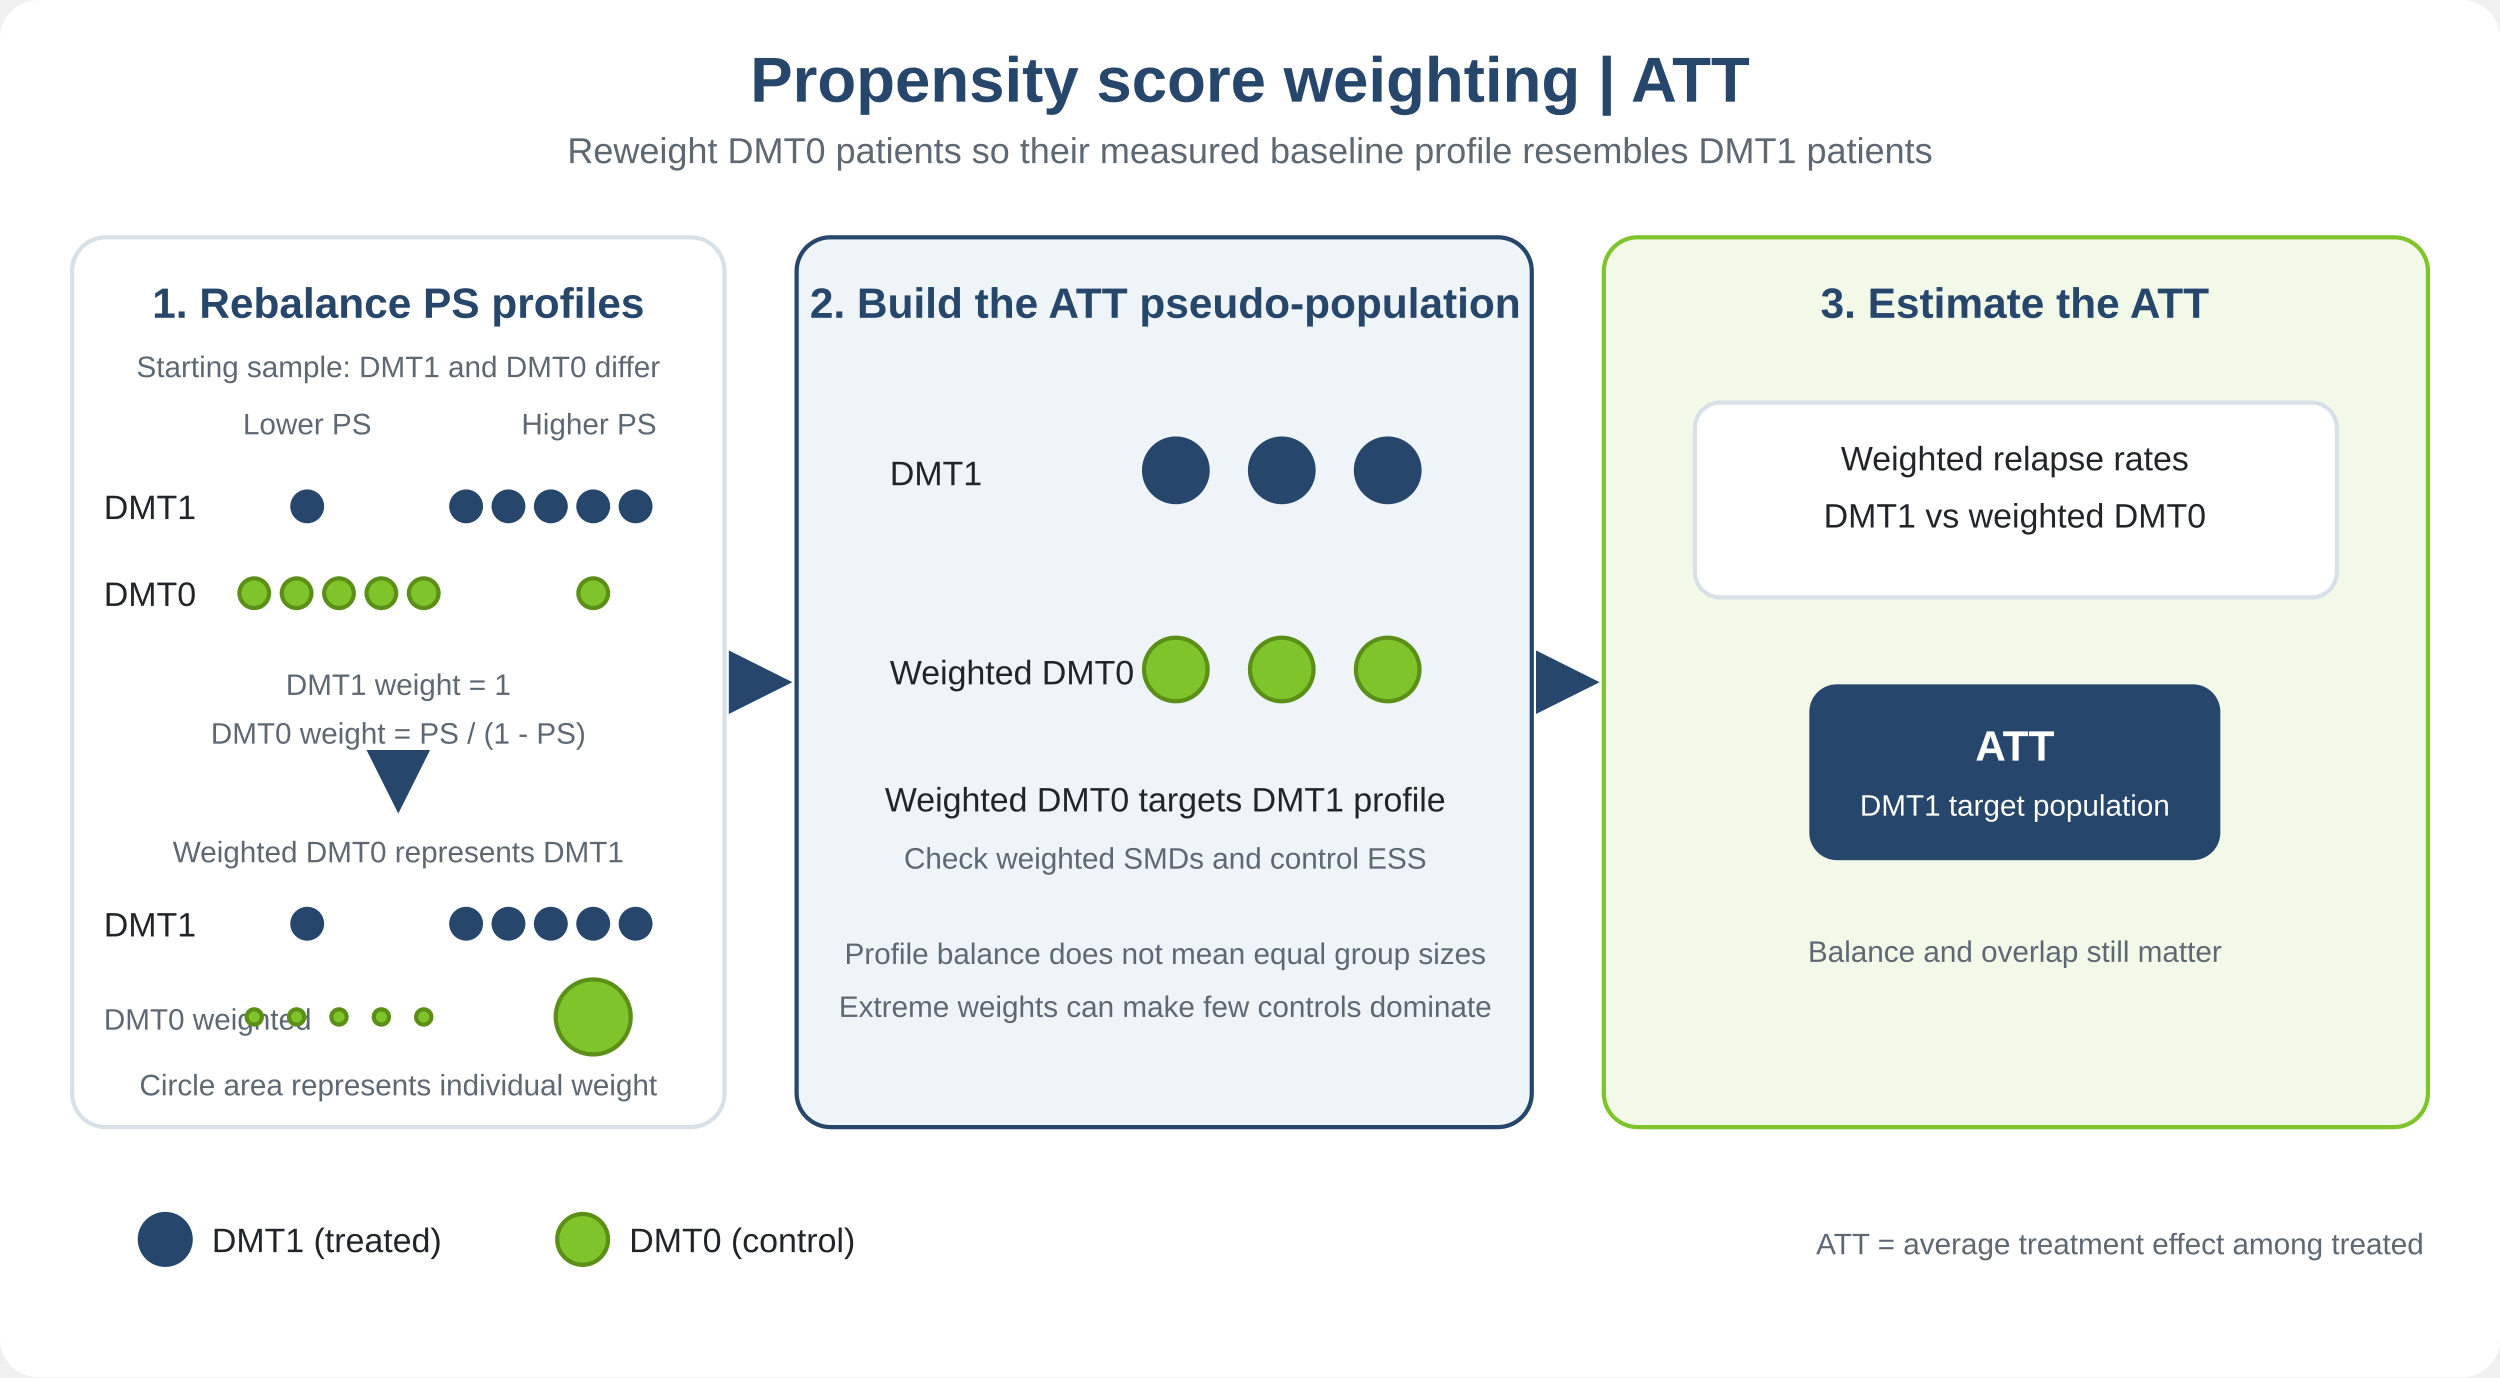
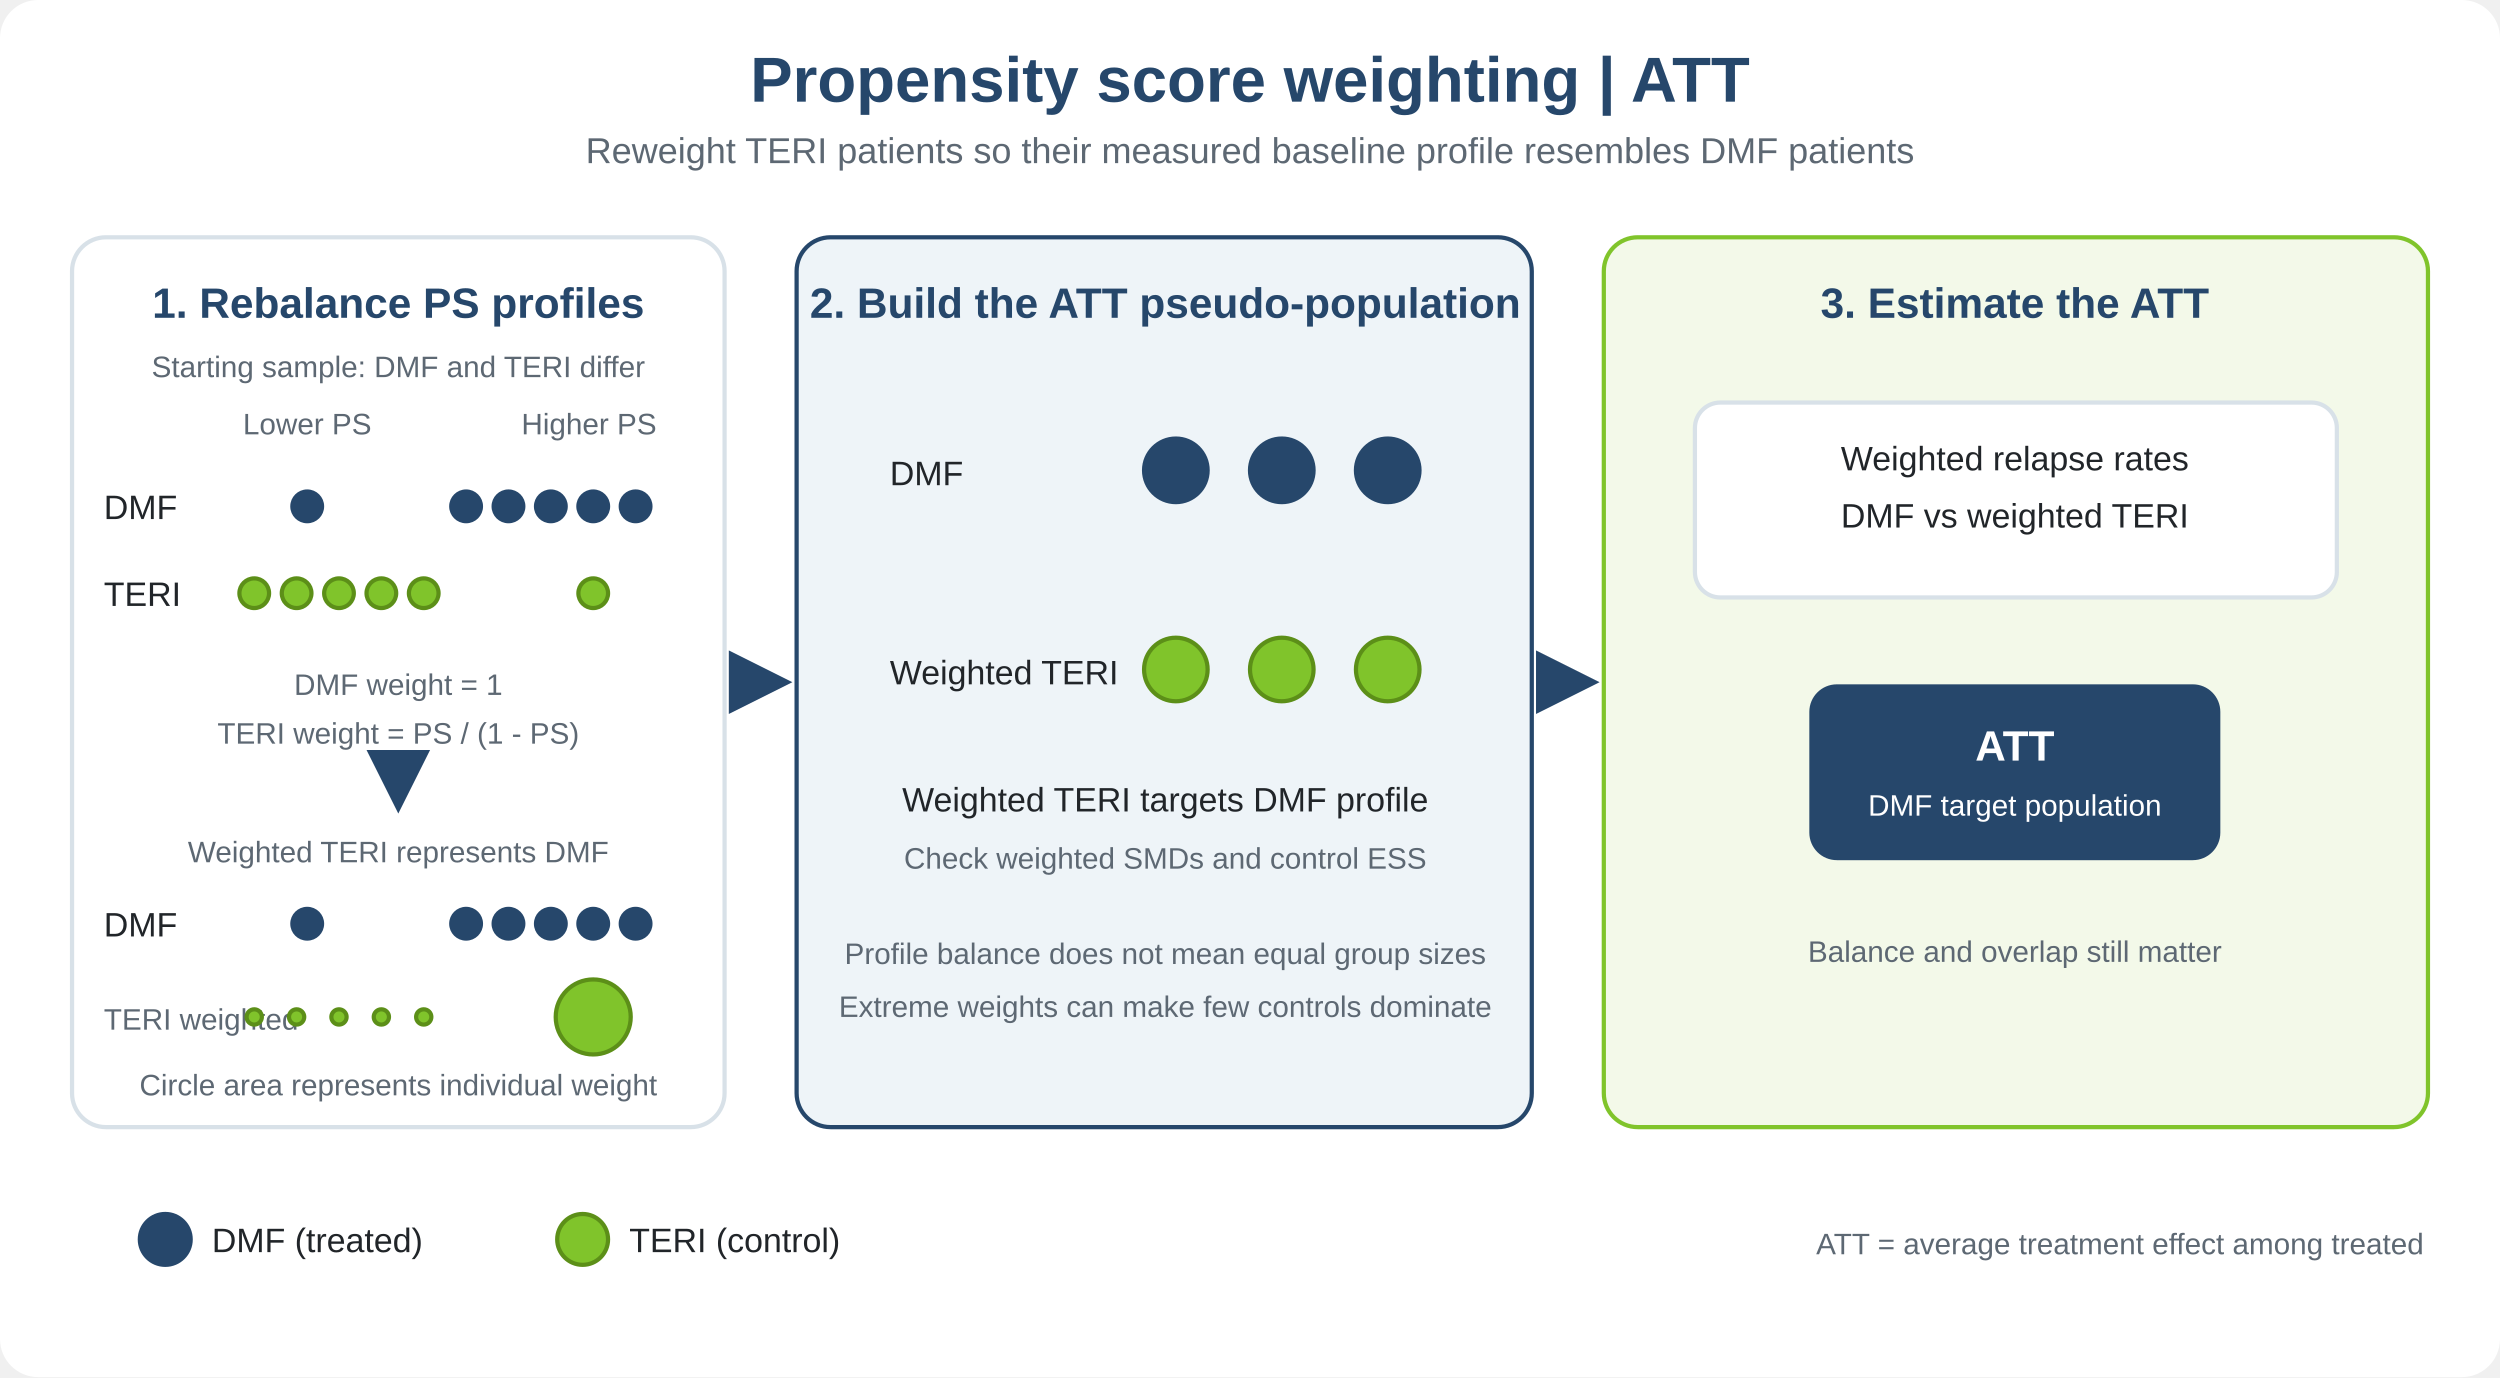
<svg xmlns="http://www.w3.org/2000/svg" viewBox="0 0 1180 650" role="img" aria-labelledby="title desc">
  <defs>
    <marker id="arrow" markerWidth="10" markerHeight="10" refX="8" refY="5" orient="auto">
      <path d="M0,0 L10,5 L0,10 z" fill="#26476b" />
    </marker>
    <style>
      text{font-family:Arial,Helvetica,sans-serif;fill:#212529}.title{font-size:30px;font-weight:700;fill:#26476b}.sub{font-size:17px;fill:#5d6873}.head{font-size:20px;font-weight:700;fill:#26476b}.body{font-size:16px}.small{font-size:14px;fill:#5d6873}.panel{fill:#fff;stroke:#d8e1e8;stroke-width:2}.soft{fill:#eef4f8;stroke:#26476b;stroke-width:2}.focus{fill:#f3f9e9;stroke:#80c42b;stroke-width:2}.navy{fill:#26476b;stroke:#26476b;stroke-width:2}.green{fill:#80c42b;stroke:#5c8f18;stroke-width:2}.line{stroke:#26476b;stroke-width:3;fill:none;marker-end:url(#arrow)}
    </style>
  </defs>
  <rect width="1180" height="650" rx="18" fill="#fff" />
  <text x="590" y="48" text-anchor="middle" class="title">Propensity score weighting | ATT</text>
-   <text x="590" y="77" text-anchor="middle" class="sub">Reweight DMT0 patients so their measured baseline profile resembles DMT1 patients</text>
+   <text x="590" y="77" text-anchor="middle" class="sub">Reweight TERI patients so their measured baseline profile resembles DMF patients</text>
  <rect x="34" y="112" width="308" height="420" rx="16" class="panel" />
  <rect x="376" y="112" width="347" height="420" rx="16" class="soft" />
  <rect x="757" y="112" width="389" height="420" rx="16" class="focus" />
  <text x="188" y="150" text-anchor="middle" class="head">1. Rebalance PS profiles</text>
-   <text x="188" y="178" text-anchor="middle" class="small">Starting sample: DMT1 and DMT0 differ</text>
+   <text x="188" y="178" text-anchor="middle" class="small">Starting sample: DMF and TERI differ</text>
  <text x="145" y="205" text-anchor="middle" class="small">Lower PS</text>
  <text x="278" y="205" text-anchor="middle" class="small">Higher PS</text>
-   <text x="49" y="245" class="body">DMT1</text>
-   <text x="49" y="286" class="body">DMT0</text>
+   <text x="49" y="245" class="body">DMF</text>
+   <text x="49" y="286" class="body">TERI</text>
  <circle cx="145" cy="239" r="7" class="navy" />
  <circle cx="220" cy="239" r="7" class="navy" />
  <circle cx="240" cy="239" r="7" class="navy" />
  <circle cx="260" cy="239" r="7" class="navy" />
  <circle cx="280" cy="239" r="7" class="navy" />
  <circle cx="300" cy="239" r="7" class="navy" />
  <circle cx="120" cy="280" r="7" class="green" />
  <circle cx="140" cy="280" r="7" class="green" />
  <circle cx="160" cy="280" r="7" class="green" />
  <circle cx="180" cy="280" r="7" class="green" />
  <circle cx="200" cy="280" r="7" class="green" />
  <circle cx="280" cy="280" r="7" class="green" />
-   <text x="188" y="328" text-anchor="middle" class="small">DMT1 weight = 1</text>
-   <text x="188" y="351" text-anchor="middle" class="small">DMT0 weight = PS / (1 - PS)</text>
+   <text x="188" y="328" text-anchor="middle" class="small">DMF weight = 1</text>
+   <text x="188" y="351" text-anchor="middle" class="small">TERI weight = PS / (1 - PS)</text>
  <path d="M188 360 V378" class="line" />
-   <text x="188" y="407" text-anchor="middle" class="small">Weighted DMT0 represents DMT1</text>
-   <text x="49" y="442" class="body">DMT1</text>
-   <text x="49" y="486" class="small">DMT0 weighted</text>
+   <text x="188" y="407" text-anchor="middle" class="small">Weighted TERI represents DMF</text>
+   <text x="49" y="442" class="body">DMF</text>
+   <text x="49" y="486" class="small">TERI weighted</text>
  <circle cx="145" cy="436" r="7" class="navy" />
  <circle cx="220" cy="436" r="7" class="navy" />
  <circle cx="240" cy="436" r="7" class="navy" />
  <circle cx="260" cy="436" r="7" class="navy" />
  <circle cx="280" cy="436" r="7" class="navy" />
  <circle cx="300" cy="436" r="7" class="navy" />
  <circle cx="120" cy="480" r="3.6" class="green" />
  <circle cx="140" cy="480" r="3.6" class="green" />
  <circle cx="160" cy="480" r="3.6" class="green" />
  <circle cx="180" cy="480" r="3.6" class="green" />
  <circle cx="200" cy="480" r="3.6" class="green" />
  <circle cx="280" cy="480" r="17.7" class="green" />
  <text x="188" y="517" text-anchor="middle" class="small">Circle area represents individual weight</text>
  <path d="M347 322 H368" class="line" />
  <text x="550" y="150" text-anchor="middle" class="head">2. Build the ATT pseudo-population</text>
-   <text x="420" y="229" class="body">DMT1</text>
-   <text x="420" y="323" class="body">Weighted DMT0</text>
+   <text x="420" y="229" class="body">DMF</text>
+   <text x="420" y="323" class="body">Weighted TERI</text>
  <circle cx="555" cy="222" r="15" class="navy" />
  <circle cx="605" cy="222" r="15" class="navy" />
  <circle cx="655" cy="222" r="15" class="navy" />
  <circle cx="555" cy="316" r="15" class="green" />
  <circle cx="605" cy="316" r="15" class="green" />
  <circle cx="655" cy="316" r="15" class="green" />
-   <text x="550" y="383" text-anchor="middle" class="body">Weighted DMT0 targets DMT1 profile</text>
+   <text x="550" y="383" text-anchor="middle" class="body">Weighted TERI targets DMF profile</text>
  <text x="550" y="410" text-anchor="middle" class="small">Check weighted SMDs and control ESS</text>
  <text x="550" y="455" text-anchor="middle" class="small">Profile balance does not mean equal group sizes</text>
  <text x="550" y="480" text-anchor="middle" class="small">Extreme weights can make few controls dominate</text>
  <path d="M728 322 H749" class="line" />
  <text x="951" y="150" text-anchor="middle" class="head">3. Estimate the ATT</text>
  <rect x="800" y="190" width="303" height="92" rx="12" fill="#fff" stroke="#d8e1e8" stroke-width="2" />
  <text x="951" y="222" text-anchor="middle" class="body">Weighted relapse rates</text>
-   <text x="951" y="249" text-anchor="middle" class="body">DMT1 vs weighted DMT0</text>
+   <text x="951" y="249" text-anchor="middle" class="body">DMF vs weighted TERI</text>
  <rect x="855" y="324" width="192" height="81" rx="12" fill="#26476b" stroke="#26476b" stroke-width="2" />
  <text x="951" y="359" text-anchor="middle" class="head" style="fill:#fff">ATT</text>
-   <text x="951" y="385" text-anchor="middle" class="small" style="fill:#fff">DMT1 target population</text>
+   <text x="951" y="385" text-anchor="middle" class="small" style="fill:#fff">DMF target population</text>
  <text x="951" y="454" text-anchor="middle" class="small">Balance and overlap still matter</text>
  <circle cx="78" cy="585" r="12" class="navy" />
-   <text x="100" y="591" class="body">DMT1 (treated)</text>
+   <text x="100" y="591" class="body">DMF (treated)</text>
  <circle cx="275" cy="585" r="12" class="green" />
-   <text x="297" y="591" class="body">DMT0 (control)</text>
+   <text x="297" y="591" class="body">TERI (control)</text>
  <text x="1144" y="592" text-anchor="end" class="small">ATT = average treatment effect among treated</text>
</svg>
